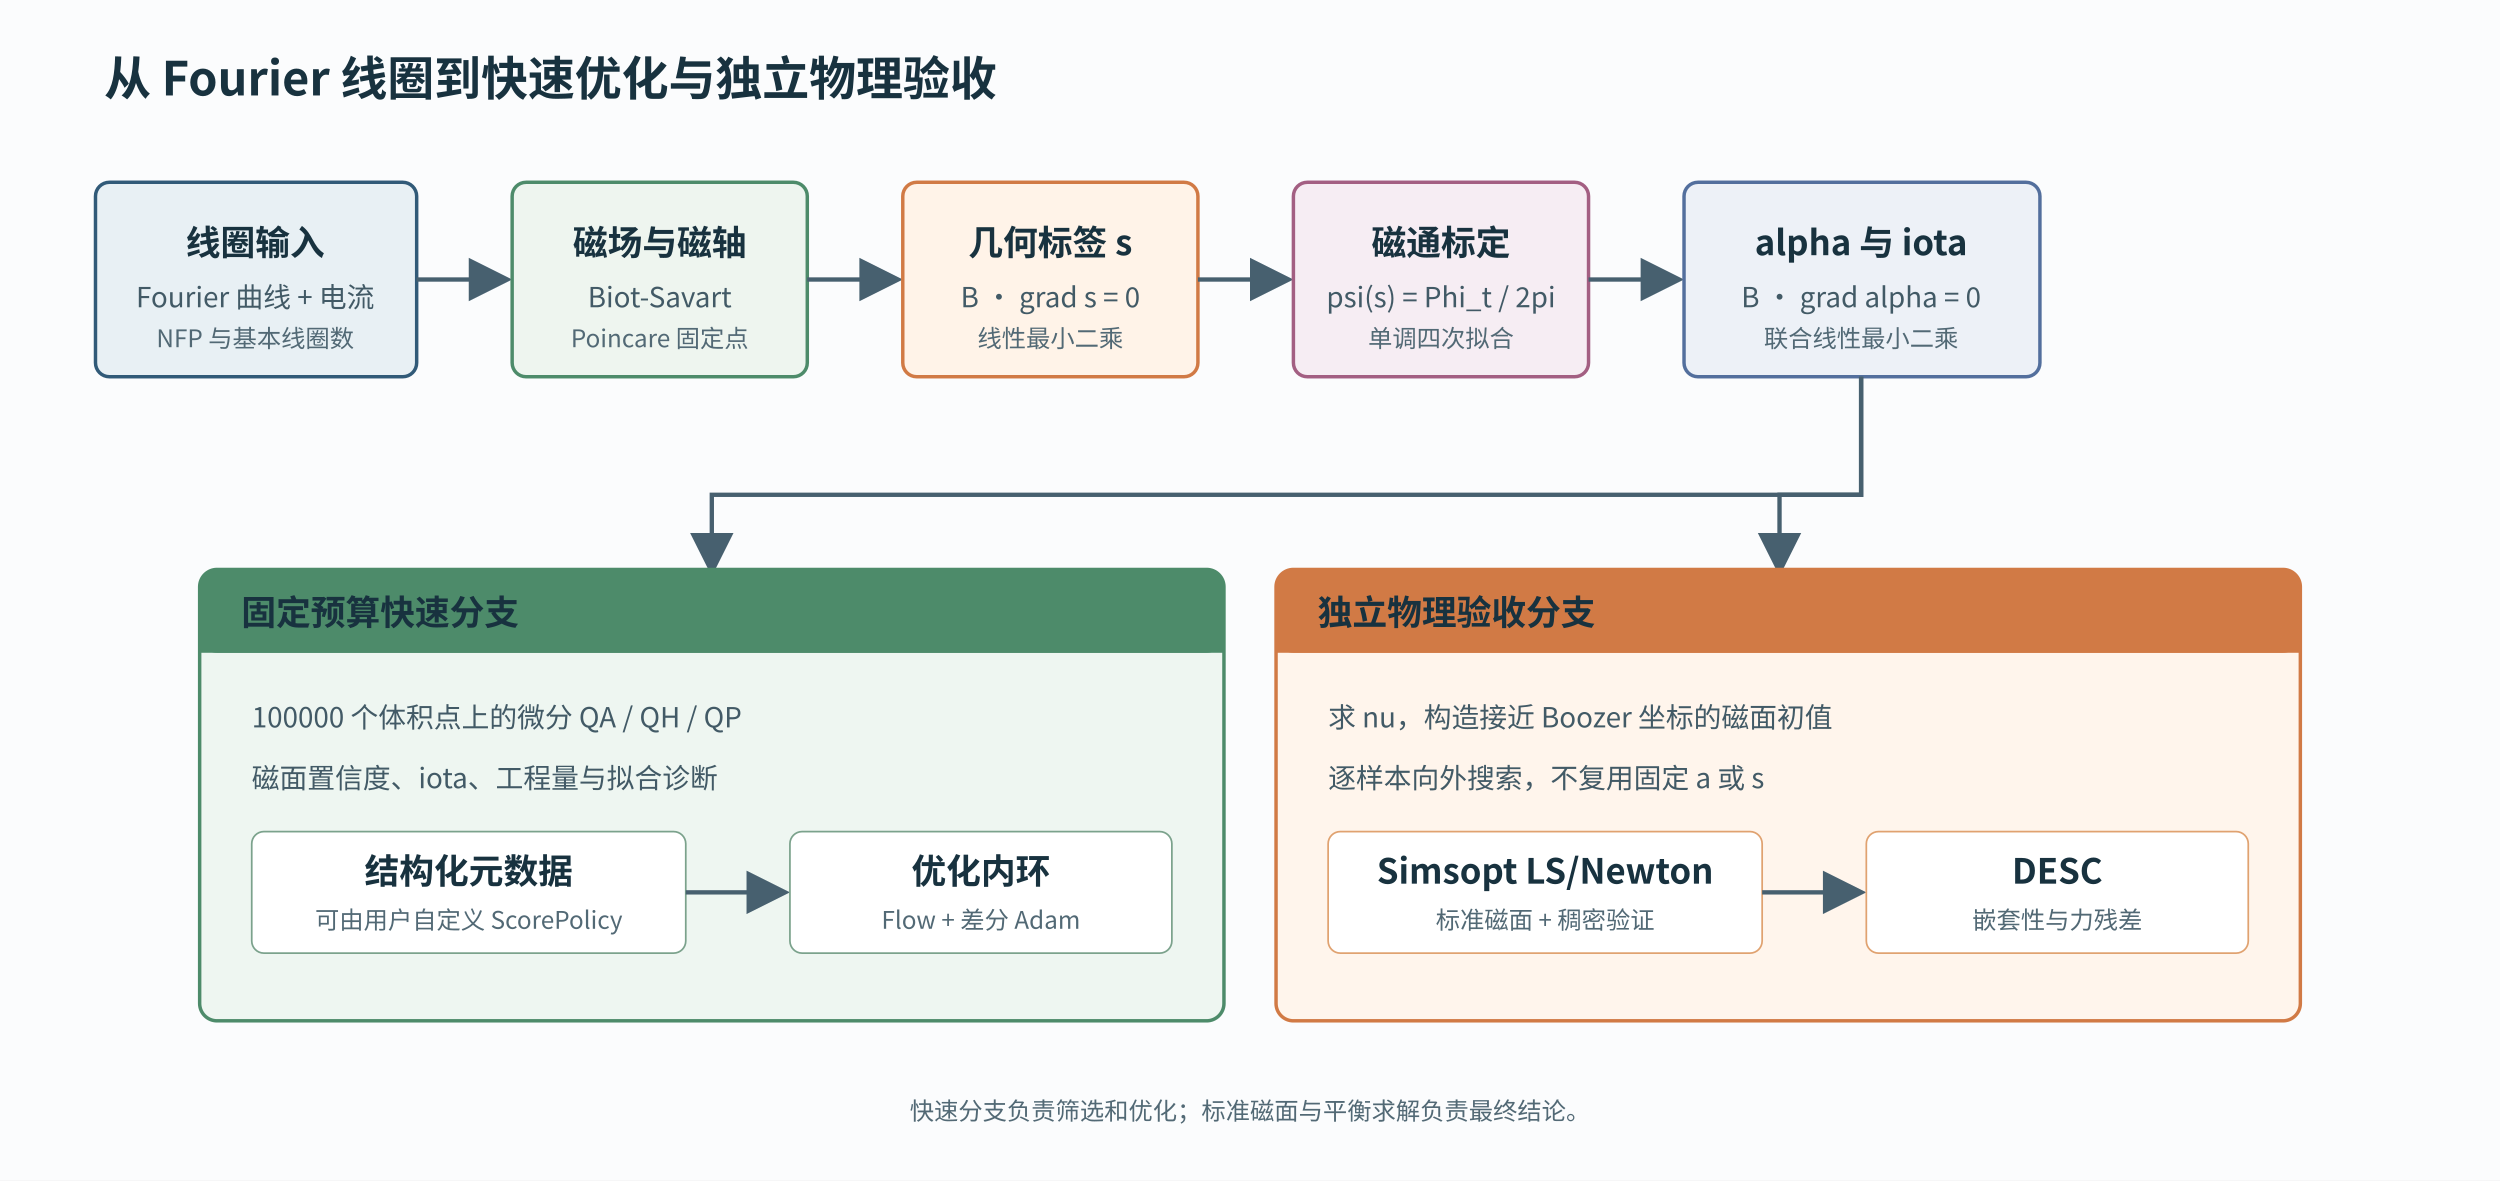
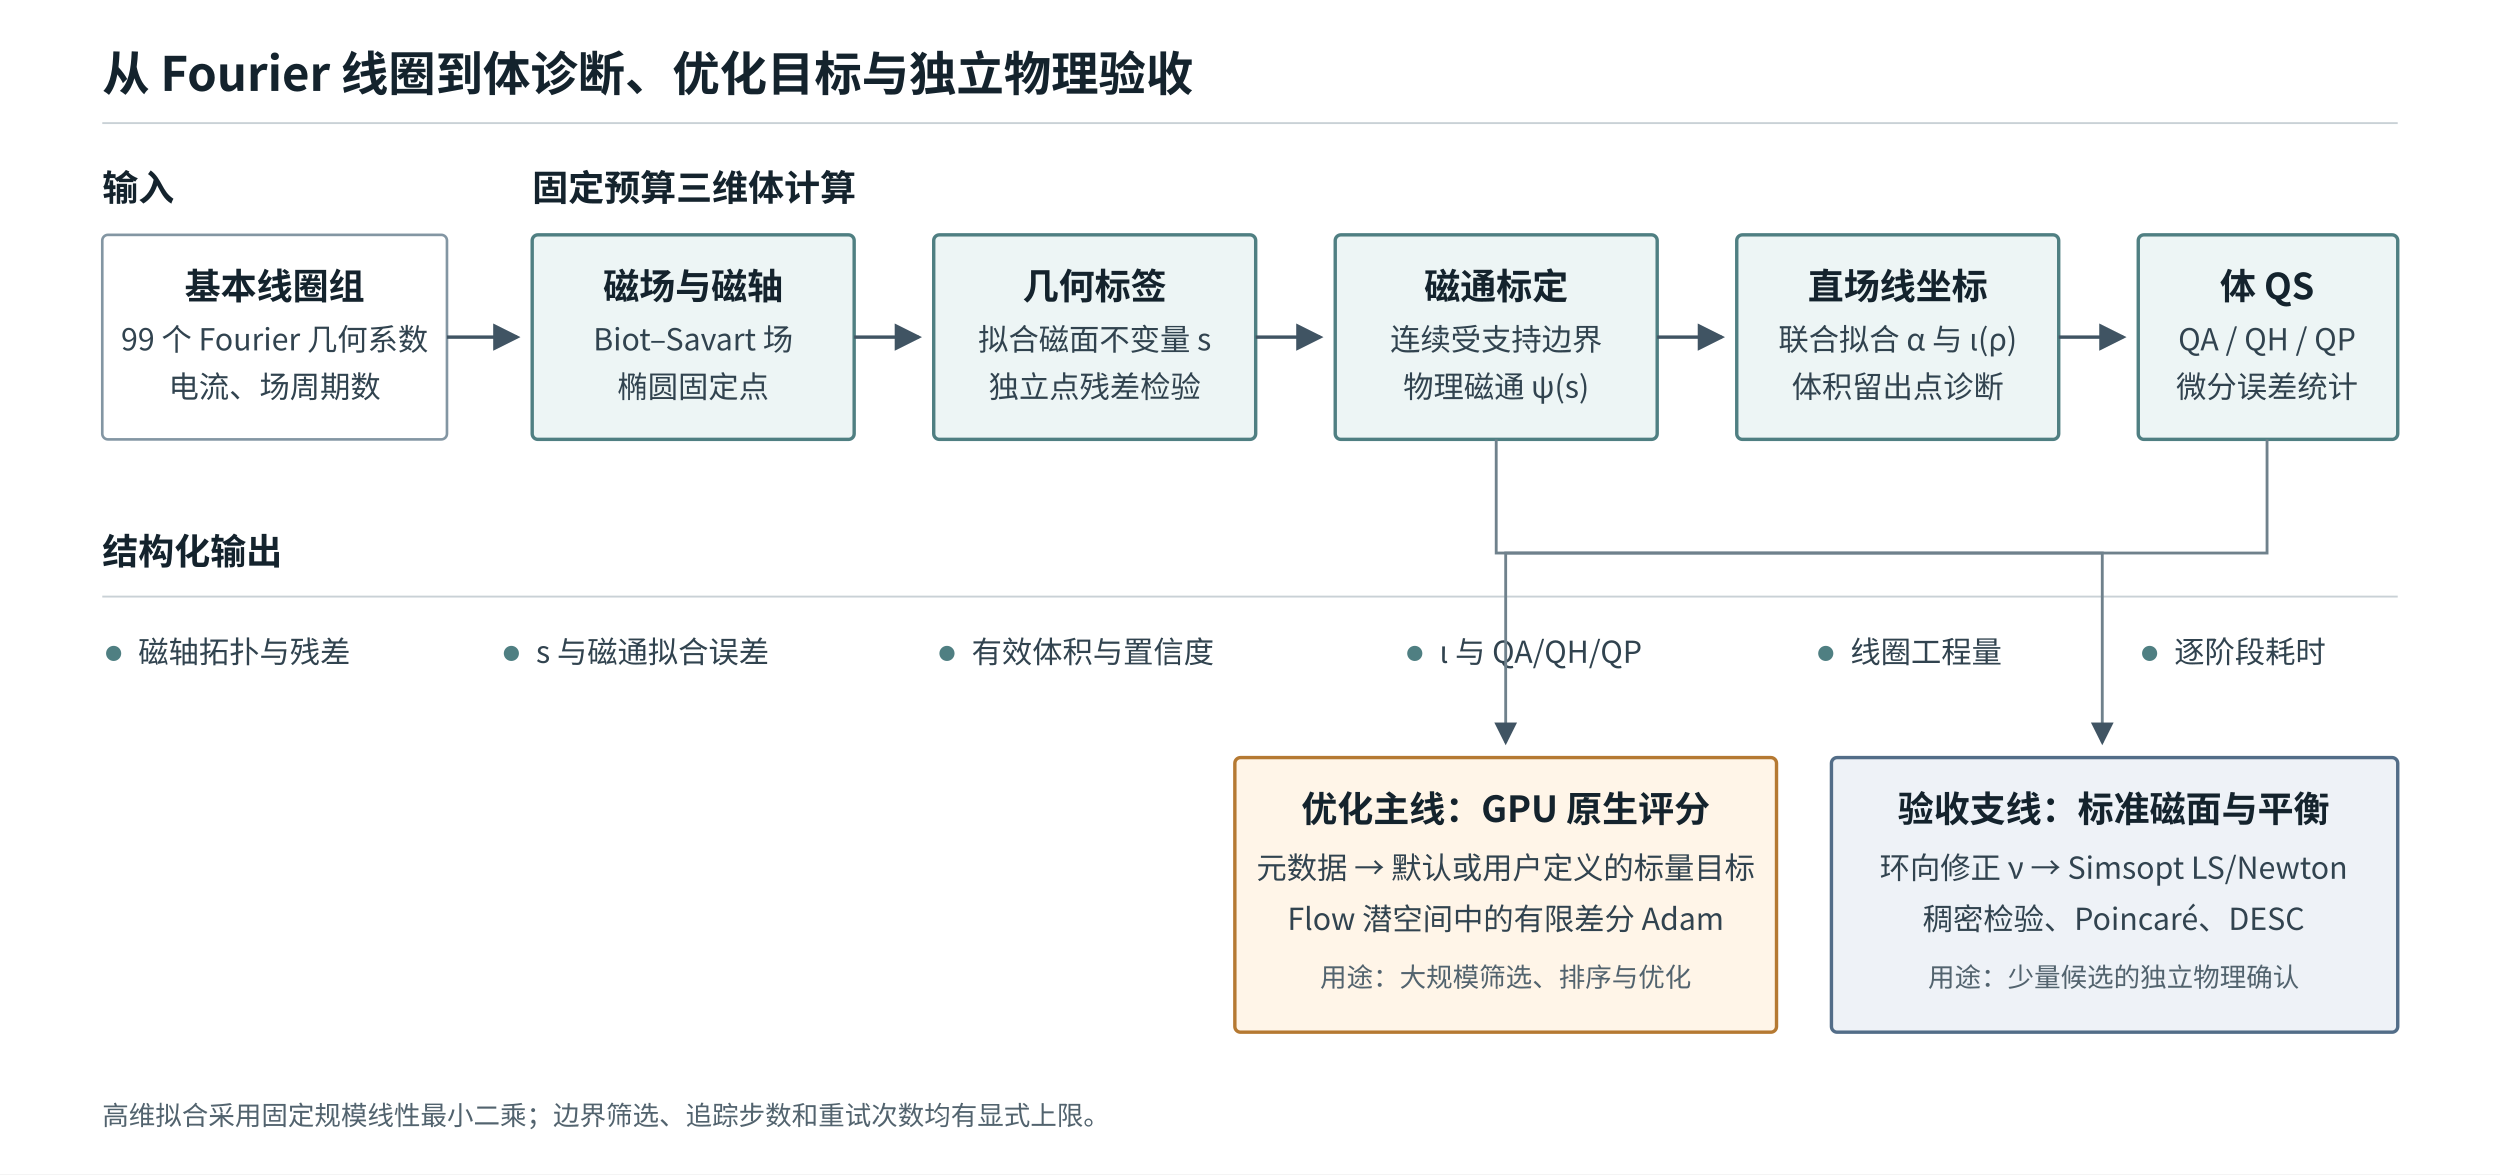
- <svg xmlns="http://www.w3.org/2000/svg" width="1440" height="680" viewBox="0 0 1440 680">
+ <svg xmlns="http://www.w3.org/2000/svg" width="1320" height="620" viewBox="0 0 1320 620">
  <defs>
-     <marker id="arrow" markerWidth="10" markerHeight="10" refX="8" refY="5" orient="auto">
-       <path d="M0,0 L10,5 L0,10 Z" fill="#47606f" />
+     <marker id="arrow" markerWidth="8" markerHeight="8" refX="7" refY="4" orient="auto">
+       <path d="M0,0 L8,4 L0,8 Z" fill="#405463" />
    </marker>
    <style>
-       .title{font:700 27px 'Microsoft YaHei','Noto Sans CJK SC',sans-serif;fill:#18323f}
-       .label{font:700 20px 'Microsoft YaHei','Noto Sans CJK SC',sans-serif;fill:#18323f}
-       .body{font:400 16px 'Microsoft YaHei','Noto Sans CJK SC',sans-serif;fill:#425a66}
-       .small{font:400 14px 'Microsoft YaHei','Noto Sans CJK SC',sans-serif;fill:#526975}
-       .box{stroke-width:2}
-       .arrow{stroke:#47606f;stroke-width:2.5;fill:none;marker-end:url(#arrow)}
+       .title{font:700 25px 'Noto Sans CJK SC','Microsoft YaHei',sans-serif;fill:#14232d}
+       .head{font:700 19px 'Noto Sans CJK SC','Microsoft YaHei',sans-serif;fill:#14232d}
+       .body{font:400 16px 'Noto Sans CJK SC','Microsoft YaHei',sans-serif;fill:#31434f}
+       .small{font:400 14px 'Noto Sans CJK SC','Microsoft YaHei',sans-serif;fill:#52636e}
+       .stage{fill:#fff;stroke:#8396a3;stroke-width:1.4}
+       .physical{fill:#edf5f5;stroke:#4f7f82;stroke-width:1.8}
+       .score{fill:#fff5e8;stroke:#b57932;stroke-width:1.8}
+       .verify{fill:#eef2f7;stroke:#526d88;stroke-width:1.8}
+       .arrow{fill:none;stroke:#405463;stroke-width:1.8;marker-end:url(#arrow)}
+       .branch{fill:none;stroke:#6f818c;stroke-width:1.5;marker-end:url(#arrow)}
    </style>
  </defs>
-   <rect width="1440" height="680" fill="#fbfcfd" />
-   <text x="60" y="55" class="title">从 Fourier 线圈到快速优化与独立物理验收</text>
-   <g transform="translate(55 105)">
-     <rect class="box" x="0" y="0" width="185" height="112" rx="8" fill="#e8f0f4" stroke="#315a78" />
-     <text x="92" y="42" text-anchor="middle" class="label">线圈输入</text>
-     <text x="92" y="72" text-anchor="middle" class="body">Fourier 曲线 + 电流</text>
-     <text x="92" y="95" text-anchor="middle" class="small">NFP 与基本线圈数</text>
-     <path class="arrow" d="M185 56 H235" />
-     <rect class="box" x="240" y="0" width="170" height="112" rx="8" fill="#eef5ef" stroke="#4d8b6a" />
-     <text x="325" y="42" text-anchor="middle" class="label">磁场与磁轴</text>
-     <text x="325" y="72" text-anchor="middle" class="body">Biot-Savart</text>
-     <text x="325" y="95" text-anchor="middle" class="small">Poincare 固定点</text>
-     <path class="arrow" d="M410 56 H460" />
-     <rect class="box" x="465" y="0" width="170" height="112" rx="8" fill="#fff3e8" stroke="#d17a45" />
-     <text x="550" y="42" text-anchor="middle" class="label">几何标签 s</text>
-     <text x="550" y="72" text-anchor="middle" class="body">B · grad s = 0</text>
-     <text x="550" y="95" text-anchor="middle" class="small">线性最小二乘</text>
-     <path class="arrow" d="M635 56 H685" />
-     <rect class="box" x="690" y="0" width="170" height="112" rx="8" fill="#f6edf3" stroke="#a35f82" />
-     <text x="775" y="42" text-anchor="middle" class="label">磁通标定</text>
-     <text x="775" y="72" text-anchor="middle" class="body">psi(s) = Phi_t / 2pi</text>
-     <text x="775" y="95" text-anchor="middle" class="small">单调四次拟合</text>
-     <path class="arrow" d="M860 56 H910" />
-     <rect class="box" x="915" y="0" width="205" height="112" rx="8" fill="#edf1f7" stroke="#536f9d" />
-     <text x="1017" y="42" text-anchor="middle" class="label">alpha 与 iota</text>
-     <text x="1017" y="72" text-anchor="middle" class="body">B · grad alpha = 0</text>
-     <text x="1017" y="95" text-anchor="middle" class="small">联合线性最小二乘</text>
-   </g>
-   <path class="arrow" d="M1072 217 V285 H410 V327" />
-   <path class="arrow" d="M1072 217 V285 H1025 V327" />
-   <g transform="translate(115 328)">
-     <rect x="0" y="0" width="590" height="260" rx="10" fill="#eef6f1" stroke="#4d8b6a" stroke-width="2" />
-     <rect x="0" y="0" width="590" height="48" rx="10" fill="#4d8b6a" />
-     <path d="M0 38 H590 V48 H0 Z" fill="#4d8b6a" />
-     <text x="24" y="32" class="label" fill="#ffffff">固定预算快速分支</text>
-     <text x="30" y="91" class="body">100000 个体积点上的微分 QA / QH / QP</text>
-     <text x="30" y="126" class="body">磁面置信度、iota、工程量与拟合诊断</text>
-     <rect x="30" y="151" width="250" height="70" rx="7" fill="#ffffff" stroke="#7ba28c" />
-     <text x="155" y="181" text-anchor="middle" class="label">结构化元数据</text>
-     <text x="155" y="207" text-anchor="middle" class="small">可由用户自定义 ScorePolicy</text>
-     <path class="arrow" d="M280 186 H335" />
-     <rect x="340" y="151" width="220" height="70" rx="7" fill="#ffffff" stroke="#7ba28c" />
-     <text x="450" y="181" text-anchor="middle" class="label">优化内环</text>
-     <text x="450" y="207" text-anchor="middle" class="small">Flow + 差分 Adam</text>
-   </g>
-   <g transform="translate(735 328)">
-     <rect x="0" y="0" width="590" height="260" rx="10" fill="#fff5ec" stroke="#d17a45" stroke-width="2" />
-     <rect x="0" y="0" width="590" height="48" rx="10" fill="#d17a45" />
-     <path d="M0 38 H590 V48 H0 Z" fill="#d17a45" />
-     <text x="24" y="32" class="label" fill="#ffffff">独立物理验收分支</text>
-     <text x="30" y="91" class="body">求 nu，构造接近 Boozer 坐标的磁面初值</text>
-     <text x="30" y="126" class="body">逐样本向外搜索，不复用固定 a 或 s</text>
-     <rect x="30" y="151" width="250" height="70" rx="7" fill="#ffffff" stroke="#e0a270" />
-     <text x="155" y="181" text-anchor="middle" class="label">Simsopt LS/Newton</text>
-     <text x="155" y="207" text-anchor="middle" class="small">标准磁面 + 稠密验证</text>
-     <path class="arrow" d="M280 186 H335" />
-     <rect x="340" y="151" width="220" height="70" rx="7" fill="#ffffff" stroke="#e0a270" />
-     <text x="450" y="181" text-anchor="middle" class="label">DESC</text>
-     <text x="450" y="207" text-anchor="middle" class="small">嵌套性与力残差</text>
-   </g>
-   <text x="720" y="645" text-anchor="middle" class="small">快速分支负责筛选和优化；标准磁面与平衡求解负责最终结论。</text>
+   <rect width="1320" height="620" fill="#ffffff" />
+   <text x="54" y="48" class="title">从 Fourier 线圈到体诊断、优化目标与独立物理验收</text>
+   <line x1="54" y1="65" x2="1266" y2="65" stroke="#c9d1d6" />
+   <text x="54" y="106" class="head">输入</text>
+   <rect x="54" y="124" width="182" height="108" rx="3" class="stage" />
+   <text x="145" y="158" text-anchor="middle" class="head">基本线圈组</text>
+   <text x="145" y="185" text-anchor="middle" class="body">99 个 Fourier 几何系数</text>
+   <text x="145" y="210" text-anchor="middle" class="body">电流、场周期数</text>
+   <text x="281" y="106" class="head">固定预算三维体计算</text>
+   <rect x="281" y="124" width="170" height="108" rx="3" class="physical" />
+   <text x="366" y="158" text-anchor="middle" class="head">磁场与磁轴</text>
+   <text x="366" y="185" text-anchor="middle" class="body">Biot–Savart 场</text>
+   <text x="366" y="210" text-anchor="middle" class="body">椭圆固定点</text>
+   <rect x="493" y="124" width="170" height="108" rx="3" class="physical" />
+   <text x="578" y="158" text-anchor="middle" class="head">几何标签</text>
+   <text x="578" y="185" text-anchor="middle" class="body">拟合磁面不变量 s</text>
+   <text x="578" y="210" text-anchor="middle" class="body">独立点残差检验</text>
+   <rect x="705" y="124" width="170" height="108" rx="3" class="physical" />
+   <text x="790" y="158" text-anchor="middle" class="head">磁通标定</text>
+   <text x="790" y="185" text-anchor="middle" class="body">连续受支持边界</text>
+   <text x="790" y="210" text-anchor="middle" class="body">物理磁通 ψ(s)</text>
+   <rect x="917" y="124" width="170" height="108" rx="3" class="physical" />
+   <text x="1002" y="158" text-anchor="middle" class="head">直场线坐标</text>
+   <text x="1002" y="185" text-anchor="middle" class="body">联合拟合 α 与 ι(ρ)</text>
+   <text x="1002" y="210" text-anchor="middle" class="body">体积留出点诊断</text>
+   <rect x="1129" y="124" width="137" height="108" rx="3" class="physical" />
+   <text x="1197" y="158" text-anchor="middle" class="head">体 QS</text>
+   <text x="1197" y="185" text-anchor="middle" class="body">QA / QH / QP</text>
+   <text x="1197" y="210" text-anchor="middle" class="body">微分误差统计</text>
+   <path d="M236 178 H273" class="arrow" />
+   <path d="M451 178 H485" class="arrow" />
+   <path d="M663 178 H697" class="arrow" />
+   <path d="M875 178 H909" class="arrow" />
+   <path d="M1087 178 H1121" class="arrow" />
+   <text x="54" y="298" class="head">结构化输出</text>
+   <line x1="54" y1="315" x2="1266" y2="315" stroke="#c9d1d6" />
+   <circle cx="60" cy="345" r="4" fill="#4f7f82" />
+   <text x="73" y="350" class="body">磁轴拓扑与残差</text>
+   <circle cx="270" cy="345" r="4" fill="#4f7f82" />
+   <text x="283" y="350" class="body">s 与磁通拟合误差</text>
+   <circle cx="500" cy="345" r="4" fill="#4f7f82" />
+   <text x="513" y="350" class="body">有效体积与置信度</text>
+   <circle cx="747" cy="345" r="4" fill="#4f7f82" />
+   <text x="760" y="350" class="body">ι 与 QA/QH/QP</text>
+   <circle cx="964" cy="345" r="4" fill="#4f7f82" />
+   <text x="977" y="350" class="body">线圈工程量</text>
+   <circle cx="1135" cy="345" r="4" fill="#4f7f82" />
+   <text x="1148" y="350" class="body">逐阶段耗时</text>
+   <path d="M1197 232 V292 H795 V392" class="branch" />
+   <path d="M790 232 V292 H1110 V392" class="branch" />
+   <rect x="652" y="400" width="286" height="145" rx="3" class="score" />
+   <text x="795" y="434" text-anchor="middle" class="head">优化主线：GPU 原生评分</text>
+   <text x="795" y="464" text-anchor="middle" class="body">元数据 → 默认或用户定义的标量目标</text>
+   <text x="795" y="491" text-anchor="middle" class="body">Flow 潜空间中的有限差分 Adam</text>
+   <text x="795" y="521" text-anchor="middle" class="small">用途：大规模筛选、排序与优化</text>
+   <rect x="967" y="400" width="299" height="145" rx="3" class="verify" />
+   <text x="1116" y="434" text-anchor="middle" class="head">验收支线：标准磁面与平衡</text>
+   <text x="1116" y="464" text-anchor="middle" class="body">环向修正 ν → Simsopt LS/Newton</text>
+   <text x="1116" y="491" text-anchor="middle" class="body">稠密检验、Poincaré、DESC</text>
+   <text x="1116" y="521" text-anchor="middle" class="small">用途：少量候选的独立物理确认</text>
+   <text x="54" y="594" class="small">高维拟合采用固定规模线性最小二乘；边界筛选、追踪步数和重试次数均有显式上限。</text>
</svg>
